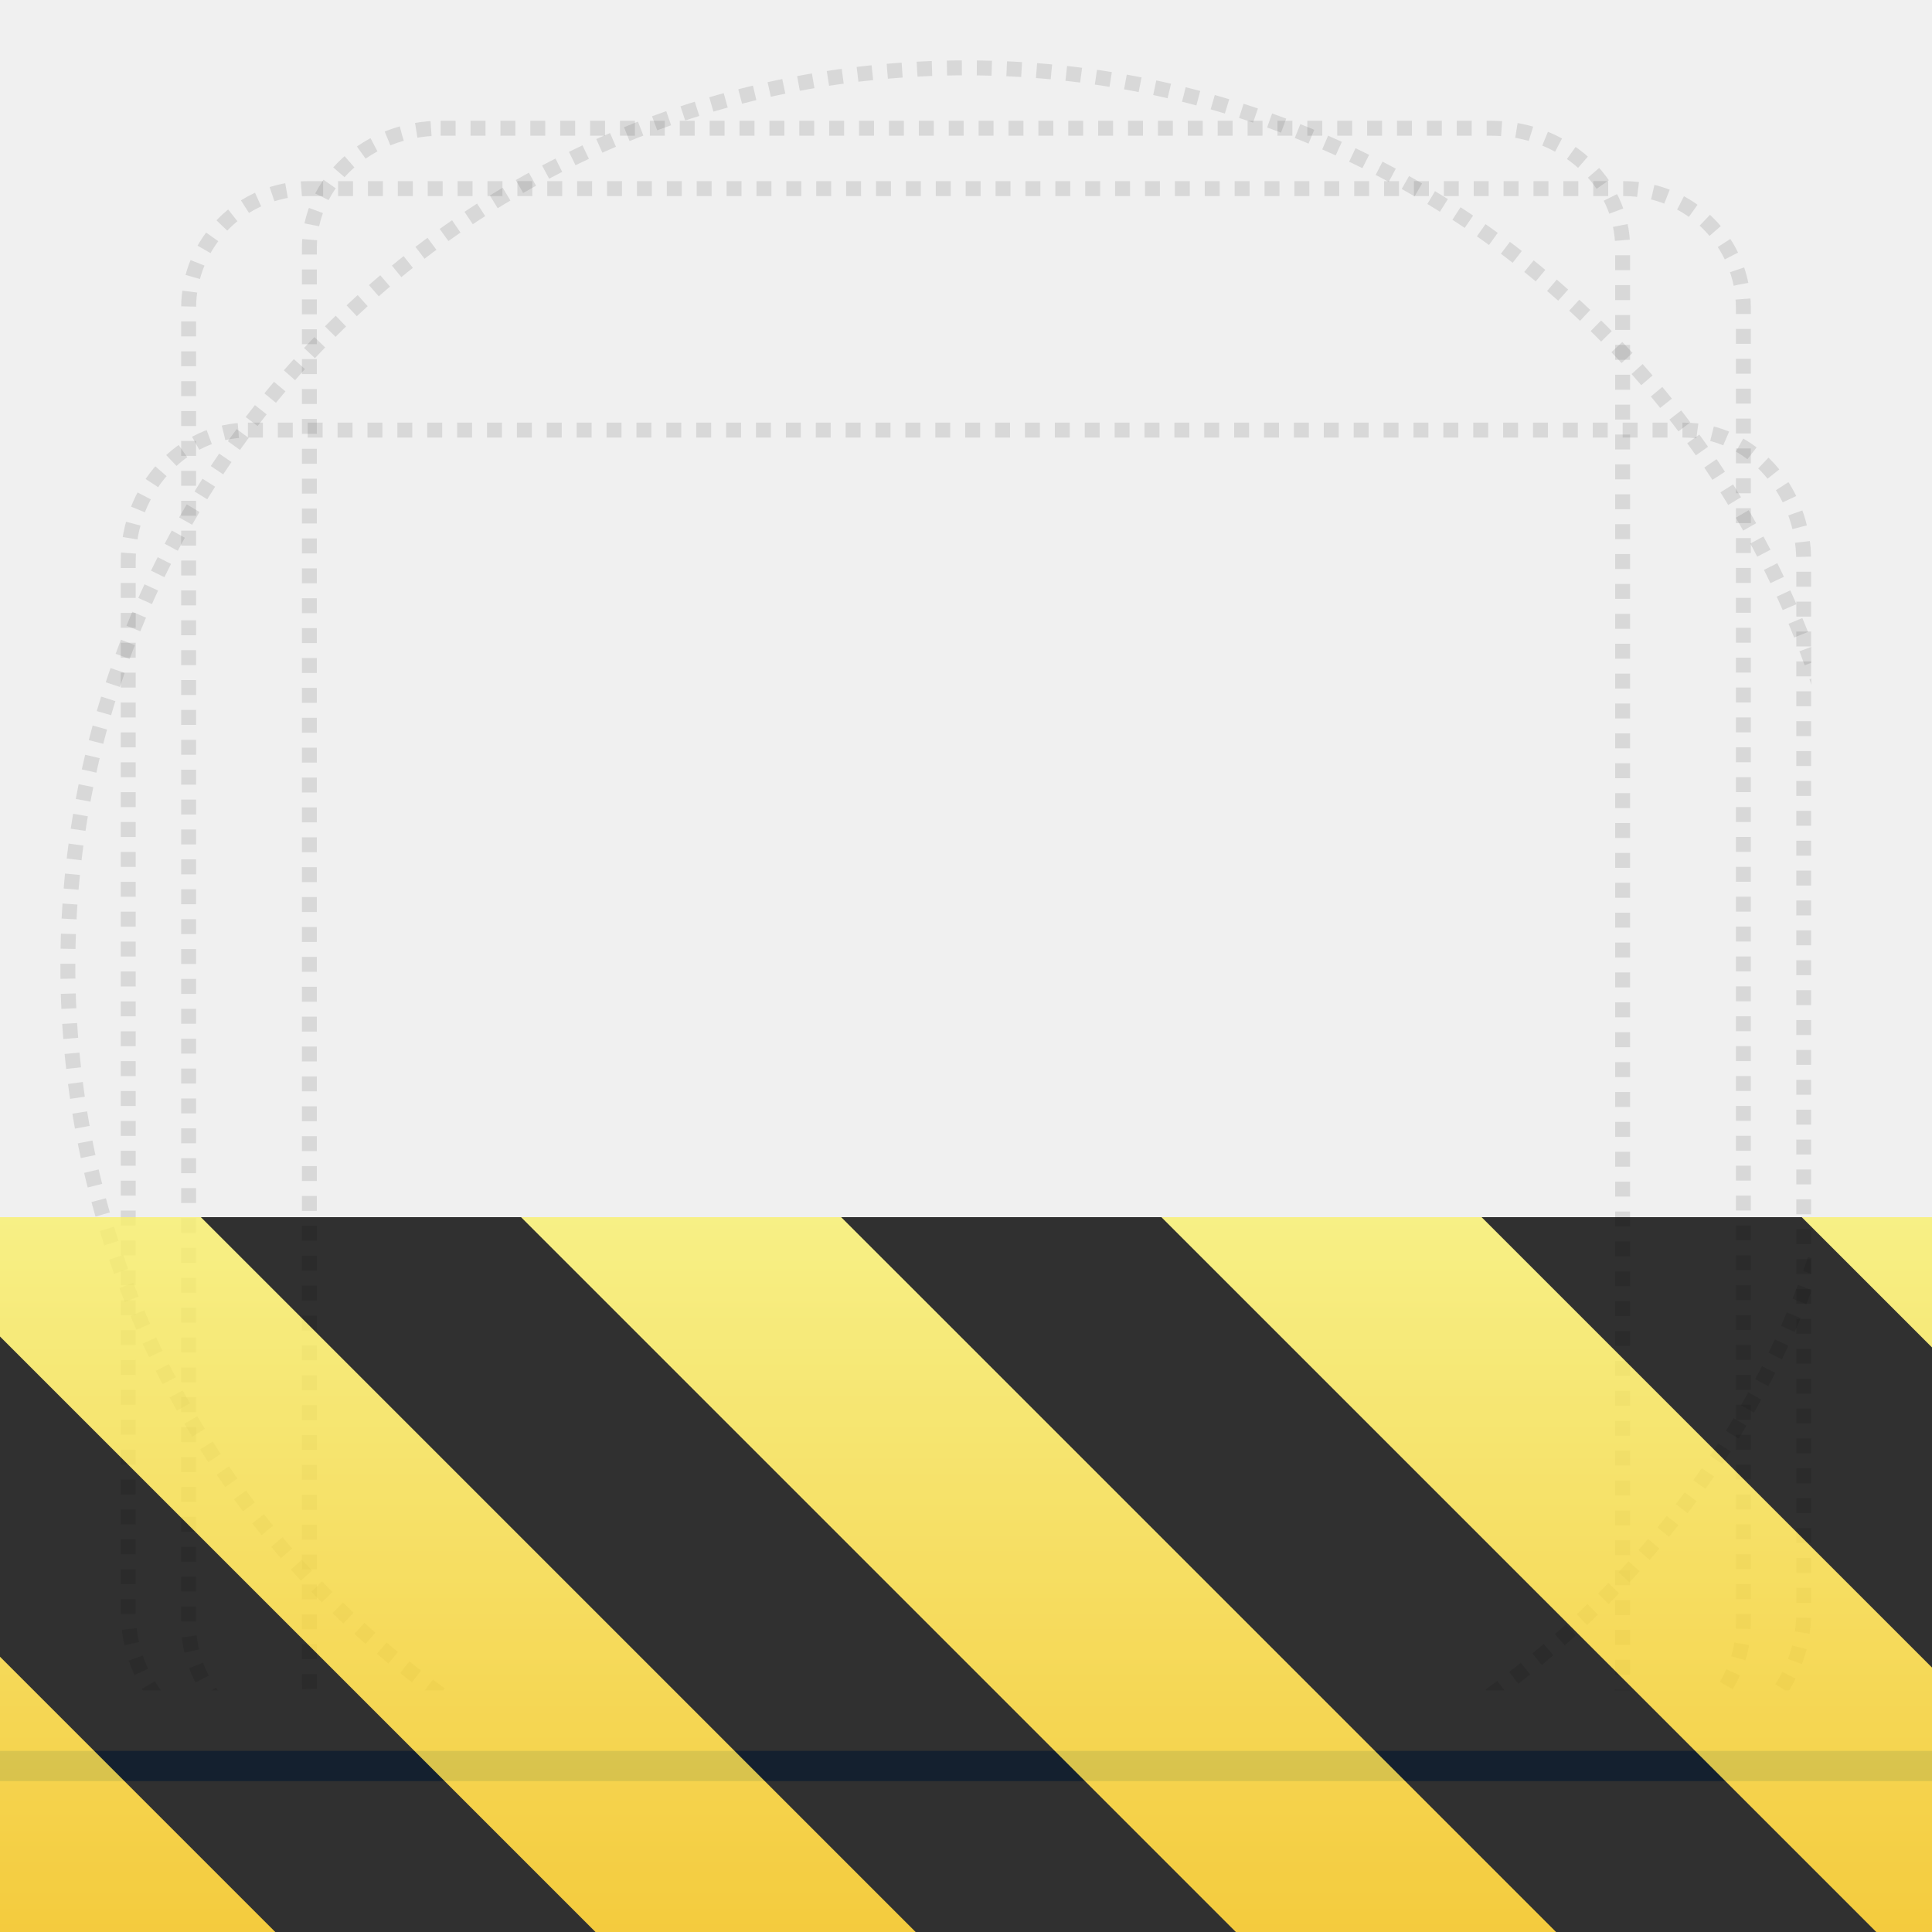
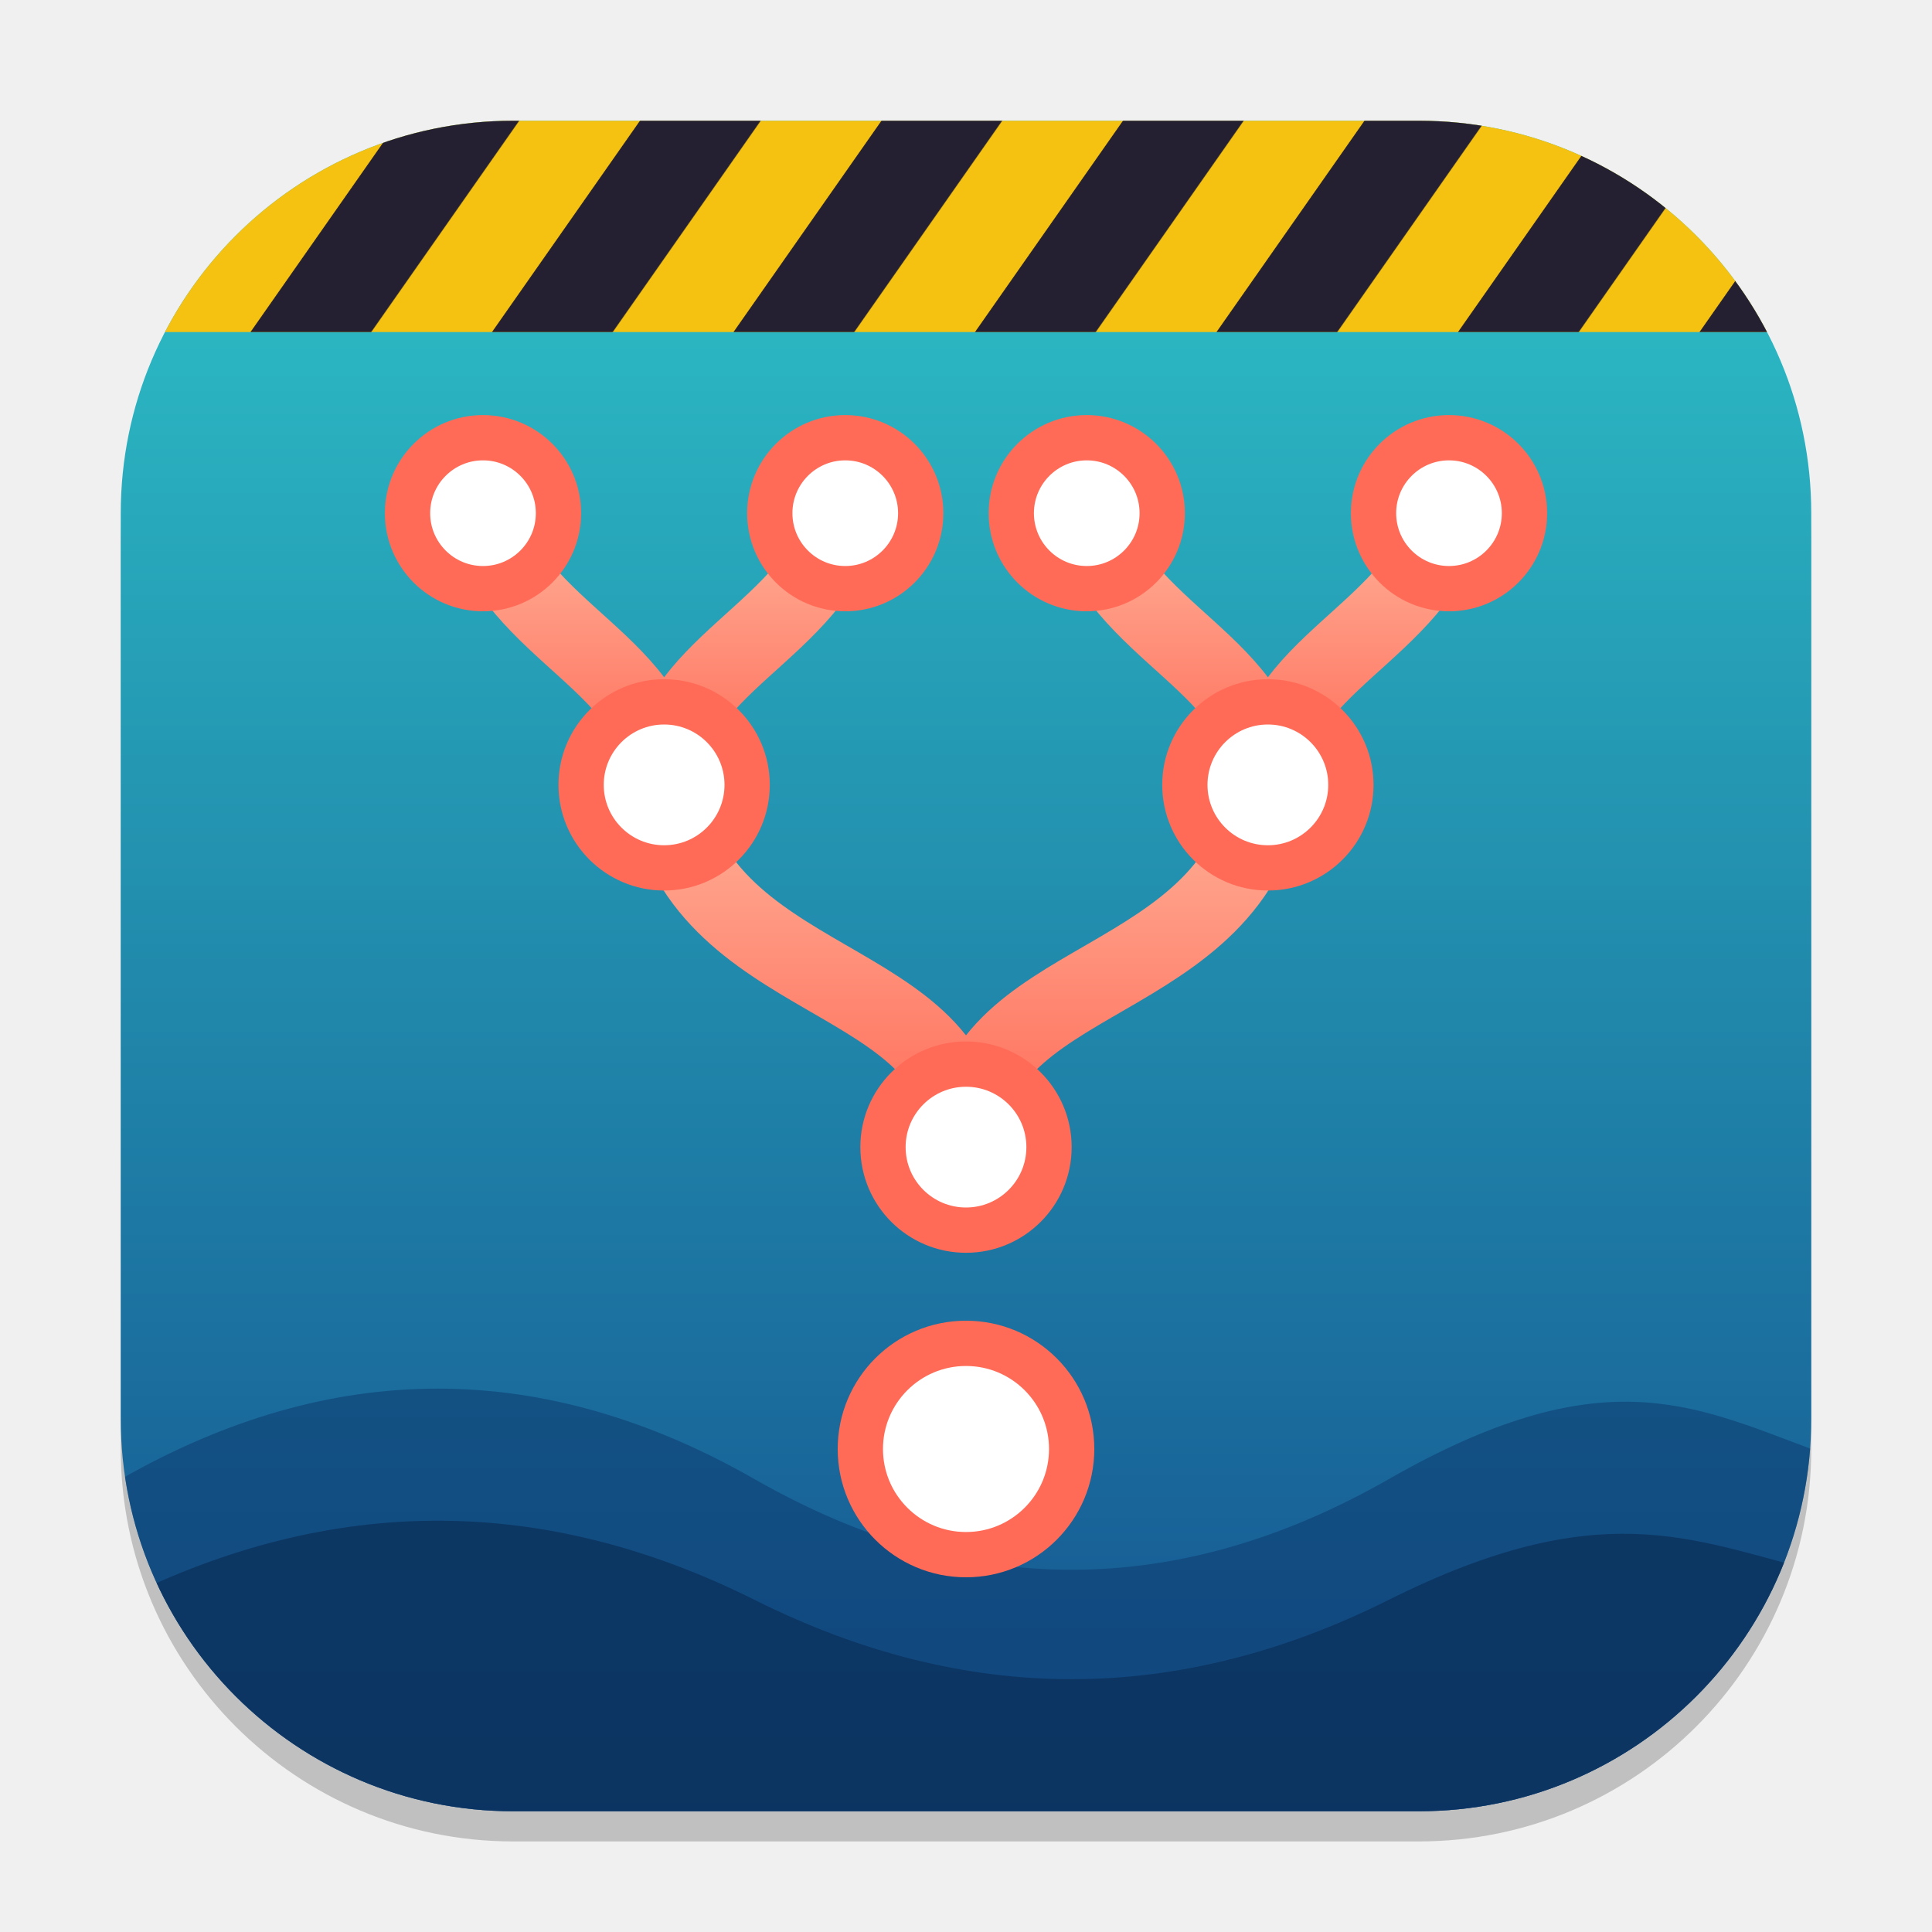
- <svg xmlns="http://www.w3.org/2000/svg" xmlns:xlink="http://www.w3.org/1999/xlink" width="128px" height="128px" viewBox="0 0 128 128" version="1.1">
+ <svg xmlns="http://www.w3.org/2000/svg" width="128" height="128" viewBox="0 0 128 128">
  <defs>
-     <filter id="alpha" filterUnits="objectBoundingBox" x="0%" y="0%" width="100%" height="100%">
-       <feColorMatrix type="matrix" in="SourceGraphic" values="0 0 0 0 1 0 0 0 0 1 0 0 0 0 1 0 0 0 1 0" />
-     </filter>
-     <mask id="mask0">
-       <g filter="url(#alpha)">
-         <rect x="0" y="0" width="128" height="128" style="fill:rgb(0%,0%,0%);fill-opacity:0.1;stroke:none;" />
-       </g>
-     </mask>
-     <clipPath id="clip1">
-       <rect x="0" y="0" width="192" height="152" />
+     <linearGradient id="sea" x1="0" y1="0" x2="0" y2="1">
+       <stop offset="0" stop-color="#2ec4c9" />
+       <stop offset="1" stop-color="#14508f" />
+     </linearGradient>
+     <linearGradient id="coral" x1="0" y1="0" x2="0" y2="1">
+       <stop offset="0" stop-color="#ffb199" />
+       <stop offset="1" stop-color="#ff6b57" />
+     </linearGradient>
+     <clipPath id="tile">
+       <rect x="8" y="8" width="112" height="112" rx="26" />
    </clipPath>
-     <g id="surface10726" clip-path="url(#clip1)">
-       <path style="fill:none;stroke-width:0.99;stroke-linecap:butt;stroke-linejoin:miter;stroke:rgb(0%,0%,0%);stroke-opacity:1;stroke-dasharray:0.99,0.99;stroke-miterlimit:4;" d="M 123.504 236 C 123.504 268.863 96.863 295.504 64 295.504 C 31.137 295.504 4.496 268.863 4.496 236 C 4.496 203.137 31.137 176.496 64 176.496 C 96.863 176.496 123.504 203.137 123.504 236 Z M 123.504 236 " transform="matrix(1,0,0,1,8,-156)" />
-     </g>
-     <mask id="mask1">
-       <g filter="url(#alpha)">
-         <rect x="0" y="0" width="128" height="128" style="fill:rgb(0%,0%,0%);fill-opacity:0.1;stroke:none;" />
-       </g>
-     </mask>
-     <clipPath id="clip2">
-       <rect x="0" y="0" width="192" height="152" />
-     </clipPath>
-     <g id="surface10729" clip-path="url(#clip2)">
-       <path style="fill:none;stroke-width:0.99;stroke-linecap:butt;stroke-linejoin:miter;stroke:rgb(0%,0%,0%);stroke-opacity:1;stroke-dasharray:0.99,0.99;stroke-miterlimit:4;" d="M 29.195 180.496 L 98.805 180.496 C 103.609 180.496 107.504 184.047 107.504 188.426 L 107.504 283.574 C 107.504 287.953 103.609 291.504 98.805 291.504 L 29.195 291.504 C 24.391 291.504 20.496 287.953 20.496 283.574 L 20.496 188.426 C 20.496 184.047 24.391 180.496 29.195 180.496 Z M 29.195 180.496 " transform="matrix(1,0,0,1,8,-156)" />
-     </g>
-     <mask id="mask2">
-       <g filter="url(#alpha)">
-         <rect x="0" y="0" width="128" height="128" style="fill:rgb(0%,0%,0%);fill-opacity:0.1;stroke:none;" />
-       </g>
-     </mask>
-     <clipPath id="clip3">
-       <rect x="0" y="0" width="192" height="152" />
-     </clipPath>
-     <g id="surface10732" clip-path="url(#clip3)">
-       <path style="fill:none;stroke-width:0.99;stroke-linecap:butt;stroke-linejoin:miter;stroke:rgb(0%,0%,0%);stroke-opacity:1;stroke-dasharray:0.99,0.99;stroke-miterlimit:4;" d="M 20.418 184.496 L 107.582 184.496 C 111.957 184.496 115.504 188.043 115.504 192.418 L 115.504 279.582 C 115.504 283.957 111.957 287.504 107.582 287.504 L 20.418 287.504 C 16.043 287.504 12.496 283.957 12.496 279.582 L 12.496 192.418 C 12.496 188.043 16.043 184.496 20.418 184.496 Z M 20.418 184.496 " transform="matrix(1,0,0,1,8,-156)" />
-     </g>
-     <mask id="mask3">
-       <g filter="url(#alpha)">
-         <rect x="0" y="0" width="128" height="128" style="fill:rgb(0%,0%,0%);fill-opacity:0.1;stroke:none;" />
-       </g>
-     </mask>
-     <clipPath id="clip4">
-       <rect x="0" y="0" width="192" height="152" />
-     </clipPath>
-     <g id="surface10735" clip-path="url(#clip4)">
-       <path style="fill:none;stroke-width:0.99;stroke-linecap:butt;stroke-linejoin:miter;stroke:rgb(0%,0%,0%);stroke-opacity:1;stroke-dasharray:0.99,0.99;stroke-miterlimit:4;" d="M 16.426 200.496 L 111.574 200.496 C 115.953 200.496 119.504 204.391 119.504 209.195 L 119.504 278.805 C 119.504 283.609 115.953 287.504 111.574 287.504 L 16.426 287.504 C 12.047 287.504 8.496 283.609 8.496 278.805 L 8.496 209.195 C 8.496 204.391 12.047 200.496 16.426 200.496 Z M 16.426 200.496 " transform="matrix(1,0,0,1,8,-156)" />
-     </g>
-     <mask id="mask5">
-       <g filter="url(#alpha)">
-         <rect x="0" y="0" width="128" height="128" style="fill:rgb(0%,0%,0%);fill-opacity:0.1;stroke:none;" />
-       </g>
-     </mask>
-     <clipPath id="clip7">
-       <rect x="0" y="0" width="192" height="152" />
-     </clipPath>
-     <g id="surface10726" clip-path="url(#clip7)">
-       <path style="fill:none;stroke-width:0.99;stroke-linecap:butt;stroke-linejoin:miter;stroke:rgb(0%,0%,0%);stroke-opacity:1;stroke-dasharray:0.99,0.99;stroke-miterlimit:4;" d="M 123.504 236 C 123.504 268.863 96.863 295.504 64 295.504 C 31.137 295.504 4.496 268.863 4.496 236 C 4.496 203.137 31.137 176.496 64 176.496 C 96.863 176.496 123.504 203.137 123.504 236 Z M 123.504 236 " transform="matrix(1,0,0,1,8,-156)" />
-     </g>
-     <mask id="mask6">
-       <g filter="url(#alpha)">
-         <rect x="0" y="0" width="128" height="128" style="fill:rgb(0%,0%,0%);fill-opacity:0.1;stroke:none;" />
-       </g>
-     </mask>
-     <clipPath id="clip8">
-       <rect x="0" y="0" width="192" height="152" />
-     </clipPath>
-     <g id="surface10729" clip-path="url(#clip8)">
-       <path style="fill:none;stroke-width:0.99;stroke-linecap:butt;stroke-linejoin:miter;stroke:rgb(0%,0%,0%);stroke-opacity:1;stroke-dasharray:0.99,0.99;stroke-miterlimit:4;" d="M 29.195 180.496 L 98.805 180.496 C 103.609 180.496 107.504 184.047 107.504 188.426 L 107.504 283.574 C 107.504 287.953 103.609 291.504 98.805 291.504 L 29.195 291.504 C 24.391 291.504 20.496 287.953 20.496 283.574 L 20.496 188.426 C 20.496 184.047 24.391 180.496 29.195 180.496 Z M 29.195 180.496 " transform="matrix(1,0,0,1,8,-156)" />
-     </g>
-     <mask id="mask7">
-       <g filter="url(#alpha)">
-         <rect x="0" y="0" width="128" height="128" style="fill:rgb(0%,0%,0%);fill-opacity:0.1;stroke:none;" />
-       </g>
-     </mask>
-     <clipPath id="clip9">
-       <rect x="0" y="0" width="192" height="152" />
-     </clipPath>
-     <g id="surface10732" clip-path="url(#clip9)">
-       <path style="fill:none;stroke-width:0.99;stroke-linecap:butt;stroke-linejoin:miter;stroke:rgb(0%,0%,0%);stroke-opacity:1;stroke-dasharray:0.99,0.99;stroke-miterlimit:4;" d="M 20.418 184.496 L 107.582 184.496 C 111.957 184.496 115.504 188.043 115.504 192.418 L 115.504 279.582 C 115.504 283.957 111.957 287.504 107.582 287.504 L 20.418 287.504 C 16.043 287.504 12.496 283.957 12.496 279.582 L 12.496 192.418 C 12.496 188.043 16.043 184.496 20.418 184.496 Z M 20.418 184.496 " transform="matrix(1,0,0,1,8,-156)" />
-     </g>
-     <mask id="mask8">
-       <g filter="url(#alpha)">
-         <rect x="0" y="0" width="128" height="128" style="fill:rgb(0%,0%,0%);fill-opacity:0.1;stroke:none;" />
-       </g>
-     </mask>
-     <clipPath id="clip10">
-       <rect x="0" y="0" width="192" height="152" />
-     </clipPath>
-     <g id="surface10735" clip-path="url(#clip10)">
-       <path style="fill:none;stroke-width:0.99;stroke-linecap:butt;stroke-linejoin:miter;stroke:rgb(0%,0%,0%);stroke-opacity:1;stroke-dasharray:0.99,0.99;stroke-miterlimit:4;" d="M 16.426 200.496 L 111.574 200.496 C 115.953 200.496 119.504 204.391 119.504 209.195 L 119.504 278.805 C 119.504 283.609 115.953 287.504 111.574 287.504 L 16.426 287.504 C 12.047 287.504 8.496 283.609 8.496 278.805 L 8.496 209.195 C 8.496 204.391 12.047 200.496 16.426 200.496 Z M 16.426 200.496 " transform="matrix(1,0,0,1,8,-156)" />
-     </g>
-     <clipPath id="clip6">
-       <rect x="0" y="0" width="128" height="128" />
-     </clipPath>
-     <g id="surface10750" clip-path="url(#clip6)">
-       <rect x="0" y="0" width="128" height="128" style="fill:rgb(94.118%,94.118%,94.118%);fill-opacity:1;stroke:none;" />
-       <use xlink:href="#surface10726" transform="matrix(1,0,0,1,-8,-16)" mask="url(#mask5)" />
-       <use xlink:href="#surface10729" transform="matrix(1,0,0,1,-8,-16)" mask="url(#mask6)" />
-       <use xlink:href="#surface10732" transform="matrix(1,0,0,1,-8,-16)" mask="url(#mask7)" />
-       <use xlink:href="#surface10735" transform="matrix(1,0,0,1,-8,-16)" mask="url(#mask8)" />
-       <path style="fill:none;stroke-width:2;stroke-linecap:butt;stroke-linejoin:miter;stroke:rgb(38.431%,62.745%,91.765%);stroke-opacity:1;stroke-miterlimit:4;" d="M 0 289 L 128 289 " transform="matrix(1,0,0,1,0,-172)" />
-     </g>
-     <clipPath id="clip5">
-       <rect x="0" y="0" width="128" height="128" />
-     </clipPath>
-     <g id="surface10753" clip-path="url(#clip5)" filter="url(#alpha)">
-       <use xlink:href="#surface10750" />
-     </g>
-     <mask id="mask4">
-       <use xlink:href="#surface10753" />
-     </mask>
-     <mask id="mask9">
-       <g filter="url(#alpha)">
-         <rect x="0" y="0" width="128" height="128" style="fill:rgb(0%,0%,0%);fill-opacity:0.8;stroke:none;" />
-       </g>
-     </mask>
-     <linearGradient id="linear0" gradientUnits="userSpaceOnUse" x1="300" y1="235" x2="428" y2="235" gradientTransform="matrix(0.000000000000000023,0.37,-0.98462,0.00000000000000006,295.385,-30.36)">
-       <stop offset="0" style="stop-color:rgb(97.647%,94.118%,41.961%);stop-opacity:1;" />
-       <stop offset="1" style="stop-color:rgb(96.078%,76.078%,6.667%);stop-opacity:1;" />
-     </linearGradient>
-     <clipPath id="clip12">
-       <rect x="0" y="0" width="128" height="128" />
-     </clipPath>
-     <g id="surface10747" clip-path="url(#clip12)">
-       <path style=" stroke:none;fill-rule:nonzero;fill:url(#linear0);" d="M 128 80.641 L 128 128 L 0 128 L 0 80.641 Z M 128 80.641 " />
-       <path style=" stroke:none;fill-rule:nonzero;fill:rgb(0%,0%,0%);fill-opacity:1;" d="M 13.309 80.641 L 60.664 128 L 81.879 128 L 34.52 80.641 Z M 55.73 80.641 L 103.094 128 L 124.309 128 L 76.945 80.641 Z M 98.16 80.641 L 128 110.48 L 128 89.27 L 119.371 80.641 Z M 0 88.547 L 0 109.762 L 18.238 128 L 39.453 128 Z M 0 88.547 " />
-     </g>
-     <clipPath id="clip11">
-       <rect x="0" y="0" width="128" height="128" />
-     </clipPath>
-     <g id="surface10752" clip-path="url(#clip11)">
-       <use xlink:href="#surface10747" mask="url(#mask9)" />
-     </g>
+     <pattern id="hazard" width="16" height="14" patternUnits="userSpaceOnUse" patternTransform="skewX(-35)">
+       <rect width="8" height="14" fill="#241f31" />
+     </pattern>
  </defs>
-   <g id="surface10672">
-     <rect x="0" y="0" width="128" height="128" style="fill:rgb(94.118%,94.118%,94.118%);fill-opacity:1;stroke:none;" />
-     <use xlink:href="#surface10726" transform="matrix(1,0,0,1,-8,-16)" mask="url(#mask0)" />
-     <use xlink:href="#surface10729" transform="matrix(1,0,0,1,-8,-16)" mask="url(#mask1)" />
-     <use xlink:href="#surface10732" transform="matrix(1,0,0,1,-8,-16)" mask="url(#mask2)" />
-     <use xlink:href="#surface10735" transform="matrix(1,0,0,1,-8,-16)" mask="url(#mask3)" />
-     <path style="fill:none;stroke-width:2;stroke-linecap:butt;stroke-linejoin:miter;stroke:rgb(38.431%,62.745%,91.765%);stroke-opacity:1;stroke-miterlimit:4;" d="M 0 289 L 128 289 " transform="matrix(1,0,0,1,0,-172)" />
-     <use xlink:href="#surface10752" mask="url(#mask4)" />
+   <rect x="8" y="10" width="112" height="112" rx="26" fill="#000" opacity=".2" />
+   <rect x="8" y="8" width="112" height="112" rx="26" fill="url(#sea)" />
+   <g clip-path="url(#tile)">
+     <path d="M8 98c14-8 28-8 42 0s28 8 42 0 20-5 28-2v32H8z" fill="#0d3b6e" opacity=".55" />
+     <path d="M8 106c14-7 28-7 42 0s28 7 42 0 20-4 28-2v22H8z" fill="#0a2d57" opacity=".7" />
+   </g>
+   <g fill="none" stroke="url(#coral)" stroke-width="5" stroke-linecap="round">
+     <path d="M64 96V76" />
+     <path d="M64 76C64 64 46 66 44 52" />
+     <path d="M64 76C64 64 82 66 84 52" />
+     <path d="M44 52C44 44 34 42 32 34" />
+     <path d="M44 52C44 44 54 42 56 34" />
+     <path d="M84 52C84 44 74 42 72 34" />
+     <path d="M84 52C84 44 94 42 96 34" />
+   </g>
+   <g fill="#fff" stroke="#ff6b57" stroke-width="3">
+     <circle cx="64" cy="96" r="7" />
+     <circle cx="64" cy="76" r="5.5" />
+     <circle cx="44" cy="52" r="5.5" />
+     <circle cx="84" cy="52" r="5.5" />
+     <circle cx="32" cy="34" r="5" />
+     <circle cx="56" cy="34" r="5" />
+     <circle cx="72" cy="34" r="5" />
+     <circle cx="96" cy="34" r="5" />
+   </g>
+   <g clip-path="url(#tile)">
+     <path d="M8 8h112v14H8z" fill="#f5c211" />
+     <path d="M8 8h112v14H8z" fill="url(#hazard)" />
  </g>
</svg>
